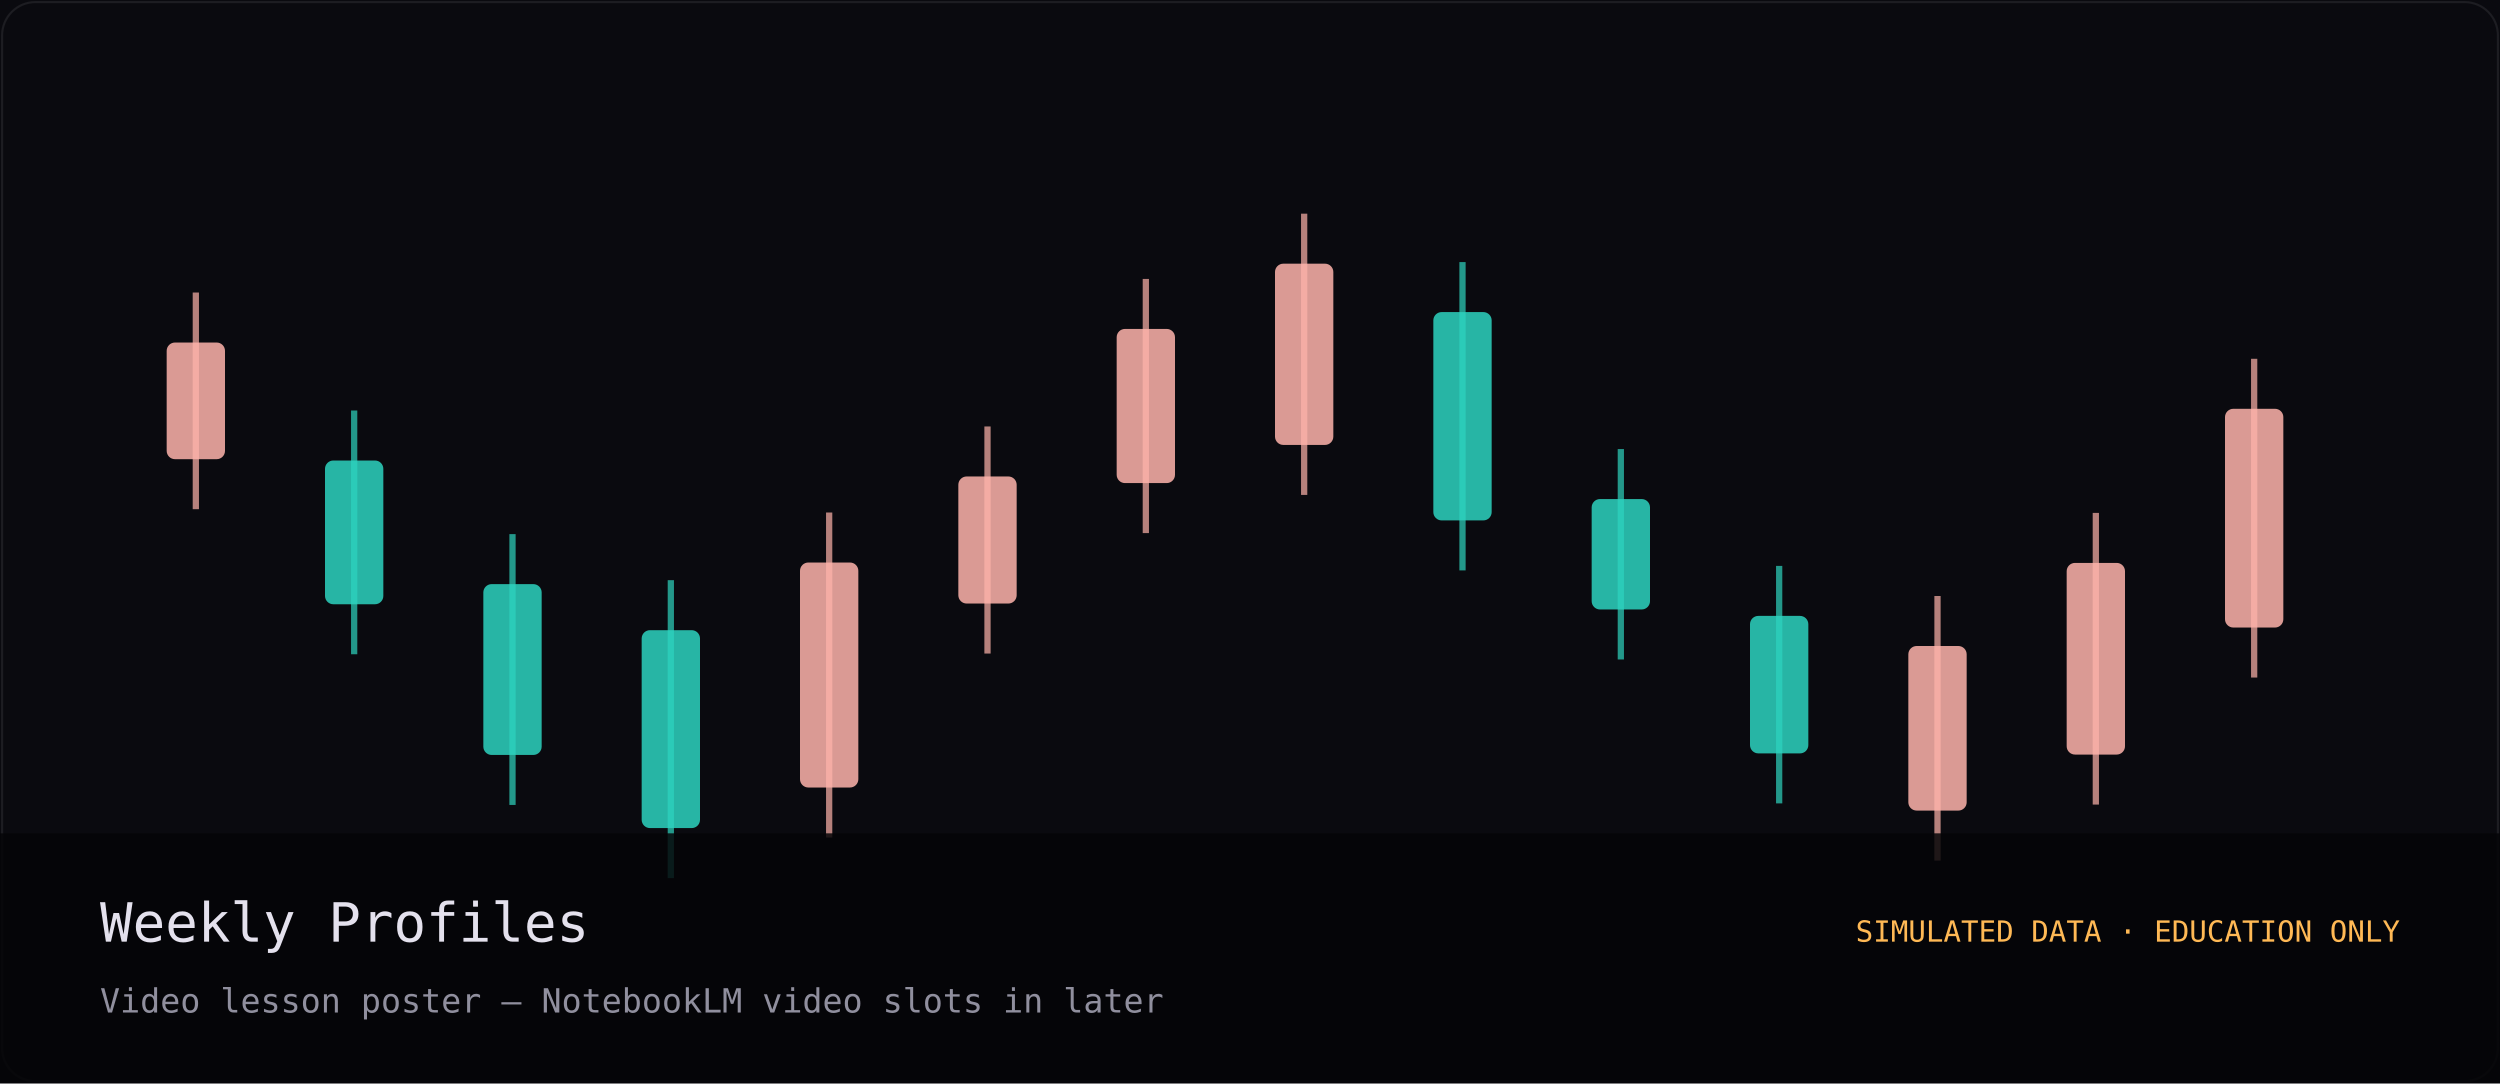
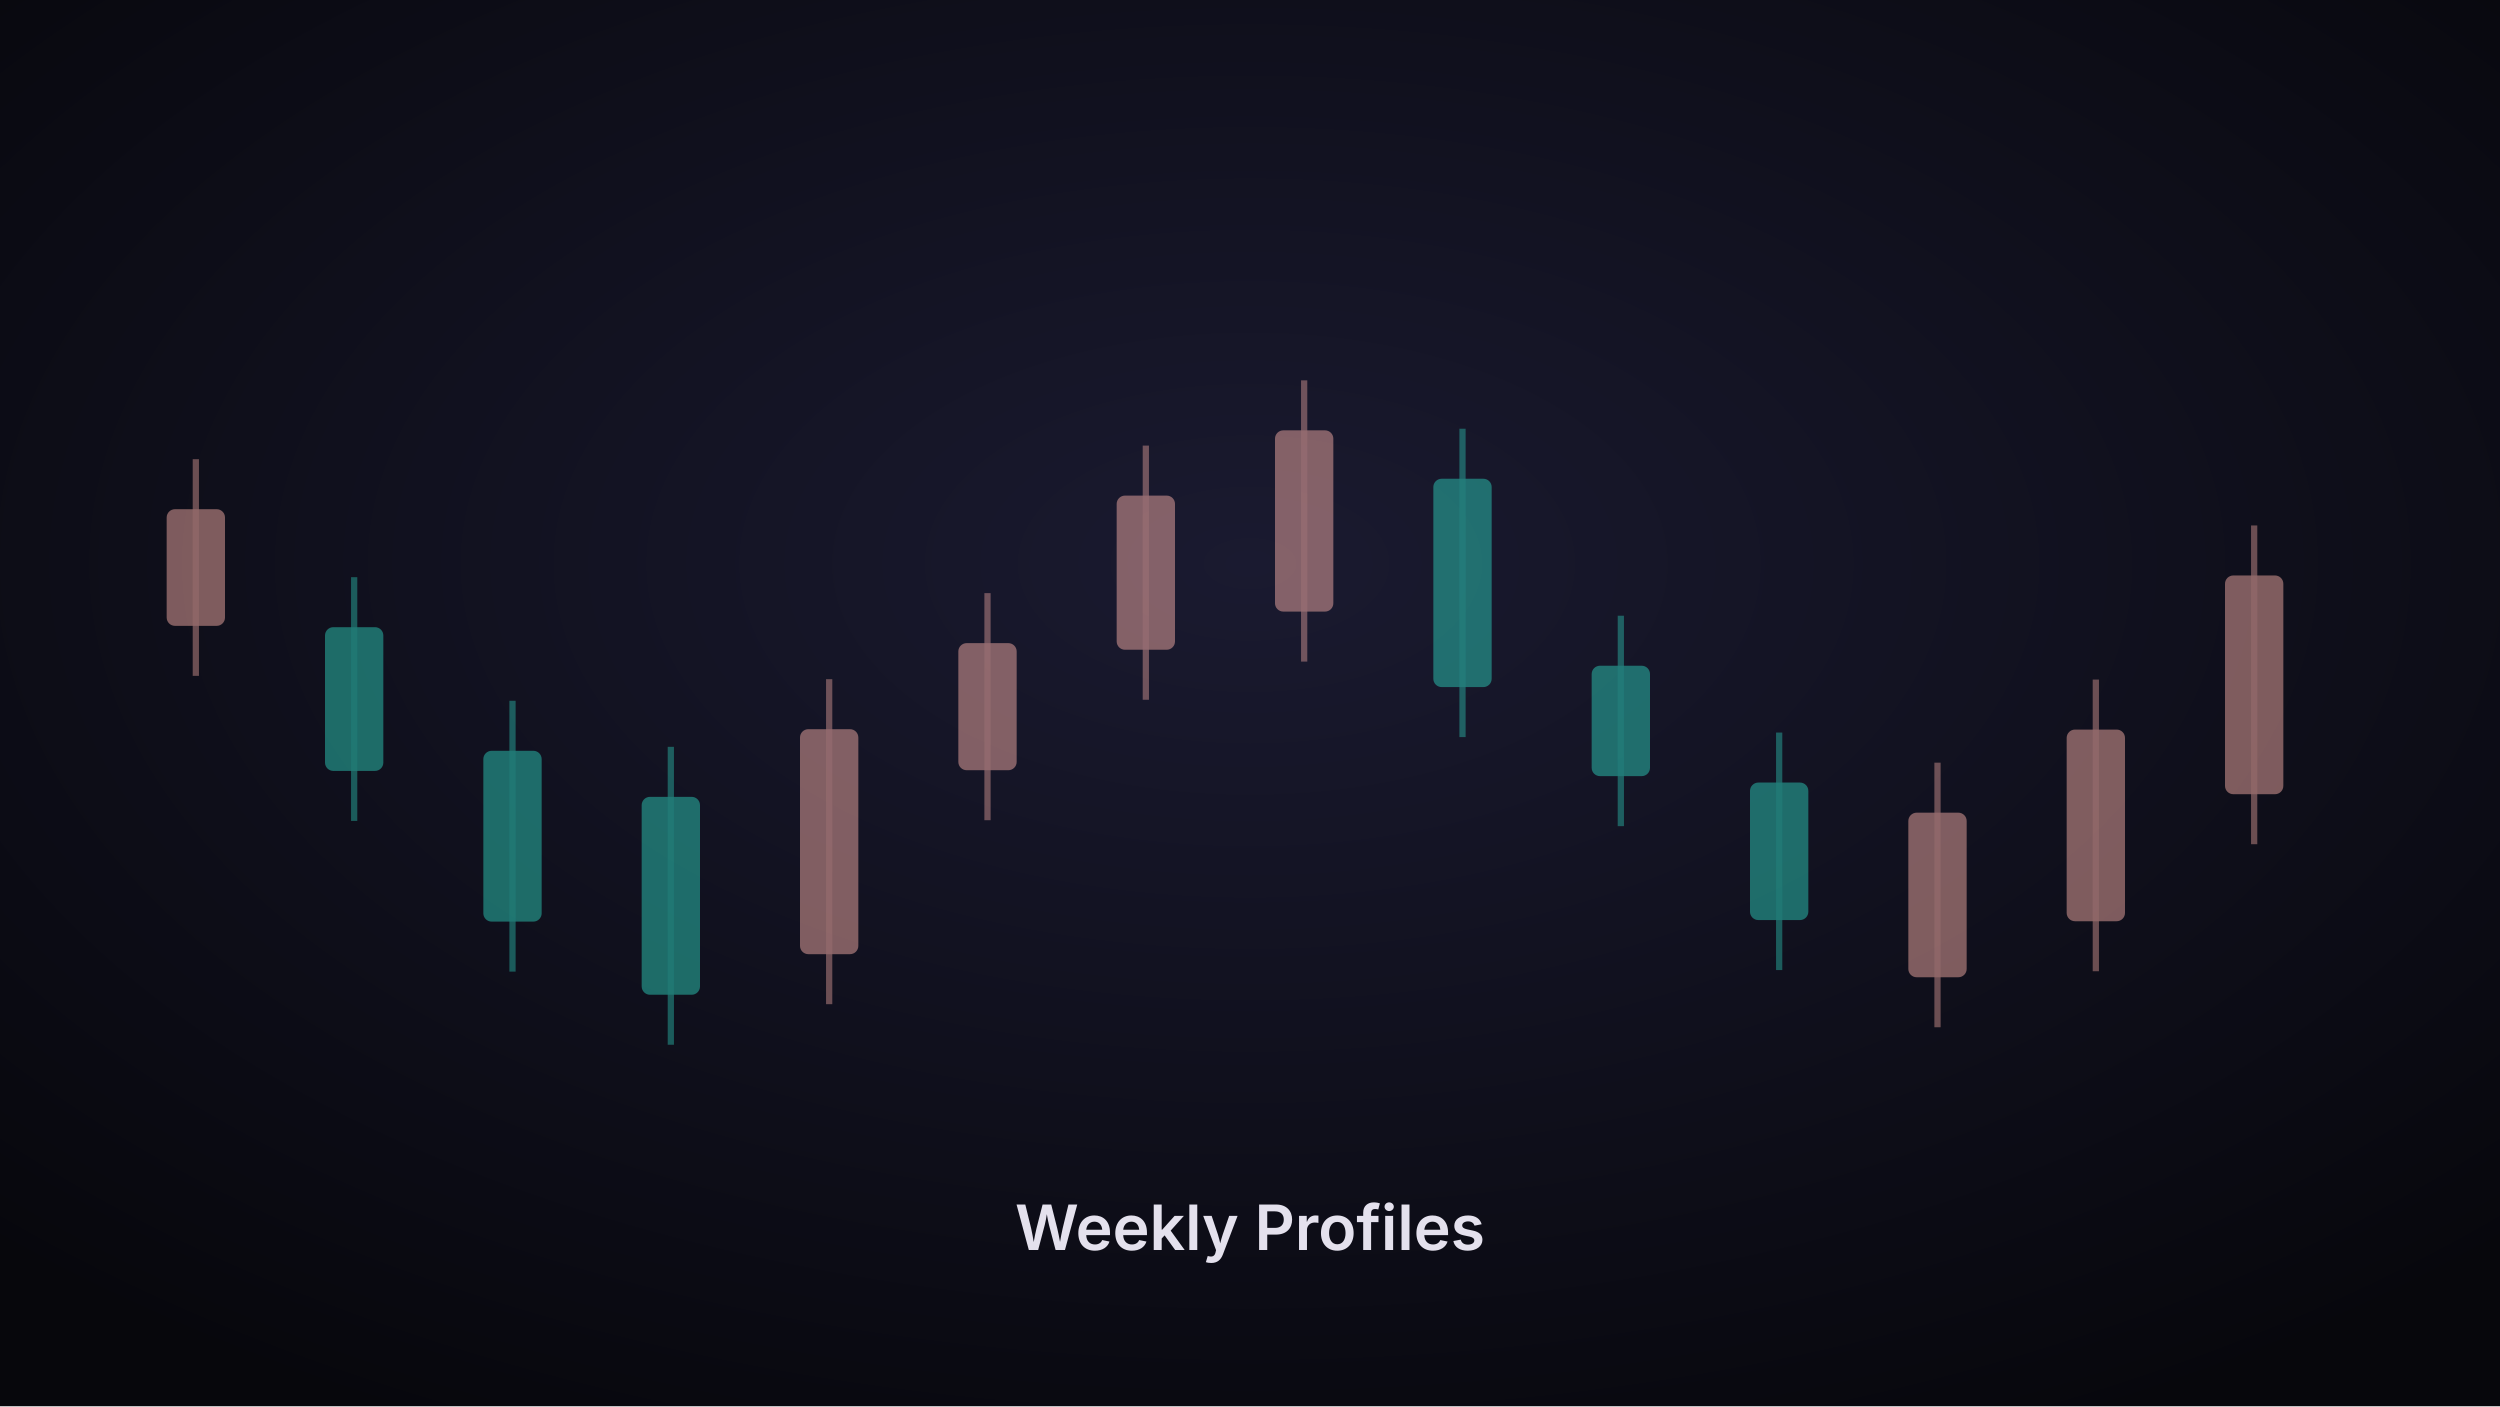
- <svg xmlns="http://www.w3.org/2000/svg" width="1200" height="520" viewBox="0 0 1200 520">
-   <rect width="1200" height="520" fill="#0A0A0F" />
-   <rect x="1" y="1" width="1198" height="518" rx="16" fill="none" stroke="rgba(255,255,255,0.08)" />
-   <line x1="94" y1="140.411" x2="94" y2="244.411" stroke="#FFB4AB" stroke-width="3" opacity="0.7" />
-   <rect x="80" y="164.411" width="28" height="56" rx="4" fill="#FFB4AB" opacity="0.85" />
-   <line x1="170" y1="197.042" x2="170" y2="314.042" stroke="#2DD4BF" stroke-width="3" opacity="0.7" />
-   <rect x="156" y="221.042" width="28" height="69" rx="4" fill="#2DD4BF" opacity="0.85" />
-   <line x1="246" y1="256.377" x2="246" y2="386.377" stroke="#2DD4BF" stroke-width="3" opacity="0.7" />
-   <rect x="232" y="280.377" width="28" height="82" rx="4" fill="#2DD4BF" opacity="0.85" />
-   <line x1="322" y1="278.481" x2="322" y2="421.481" stroke="#2DD4BF" stroke-width="3" opacity="0.7" />
-   <rect x="308" y="302.481" width="28" height="95" rx="4" fill="#2DD4BF" opacity="0.85" />
-   <line x1="398" y1="246.005" x2="398" y2="402.005" stroke="#FFB4AB" stroke-width="3" opacity="0.7" />
-   <rect x="384" y="270.005" width="28" height="108" rx="4" fill="#FFB4AB" opacity="0.85" />
-   <line x1="474" y1="204.703" x2="474" y2="313.703" stroke="#FFB4AB" stroke-width="3" opacity="0.7" />
-   <rect x="460" y="228.703" width="28" height="61" rx="4" fill="#FFB4AB" opacity="0.85" />
-   <line x1="550" y1="133.885" x2="550" y2="255.885" stroke="#FFB4AB" stroke-width="3" opacity="0.7" />
-   <rect x="536" y="157.885" width="28" height="74" rx="4" fill="#FFB4AB" opacity="0.85" />
-   <line x1="626" y1="102.565" x2="626" y2="237.565" stroke="#FFB4AB" stroke-width="3" opacity="0.7" />
-   <rect x="612" y="126.565" width="28" height="87" rx="4" fill="#FFB4AB" opacity="0.85" />
-   <line x1="702" y1="125.798" x2="702" y2="273.798" stroke="#2DD4BF" stroke-width="3" opacity="0.7" />
-   <rect x="688" y="149.798" width="28" height="100" rx="4" fill="#2DD4BF" opacity="0.85" />
-   <line x1="778" y1="215.549" x2="778" y2="316.549" stroke="#2DD4BF" stroke-width="3" opacity="0.7" />
-   <rect x="764" y="239.549" width="28" height="53" rx="4" fill="#2DD4BF" opacity="0.85" />
-   <line x1="854" y1="271.63" x2="854" y2="385.63" stroke="#2DD4BF" stroke-width="3" opacity="0.7" />
-   <rect x="840" y="295.63" width="28" height="66" rx="4" fill="#2DD4BF" opacity="0.85" />
-   <line x1="930" y1="286.082" x2="930" y2="413.082" stroke="#FFB4AB" stroke-width="3" opacity="0.7" />
-   <rect x="916" y="310.082" width="28" height="79" rx="4" fill="#FFB4AB" opacity="0.85" />
-   <line x1="1006" y1="246.194" x2="1006" y2="386.194" stroke="#FFB4AB" stroke-width="3" opacity="0.7" />
-   <rect x="992" y="270.194" width="28" height="92" rx="4" fill="#FFB4AB" opacity="0.85" />
-   <line x1="1082" y1="172.22" x2="1082" y2="325.22" stroke="#FFB4AB" stroke-width="3" opacity="0.7" />
-   <rect x="1068" y="196.22" width="28" height="105" rx="4" fill="#FFB4AB" opacity="0.85" />
-   <rect x="0" y="400" width="1200" height="120" fill="#050507" opacity="0.85" />
-   <text x="48" y="452" font-family="Menlo, monospace" font-size="26" fill="#E4E1ED">Weekly Profiles</text>
-   <text x="48" y="486" font-family="Menlo, monospace" font-size="16" fill="#908F9E">Video lesson poster — NotebookLM video slots in later</text>
-   <text x="1152" y="452" text-anchor="end" font-family="Menlo, monospace" font-size="14" fill="#FFB955">SIMULATED DATA · EDUCATION ONLY</text>
+ <svg xmlns="http://www.w3.org/2000/svg" width="1200" height="675" viewBox="0 0 1200 675">
+   <defs>
+     <radialGradient id="g" cx="50%" cy="40%" r="70%">
+       <stop offset="0%" stop-color="#1a1a30" />
+       <stop offset="100%" stop-color="#07070c" />
+     </radialGradient>
+   </defs>
+   <rect width="1200" height="675" fill="url(#g)" />
+   <g transform="translate(0 80)" opacity="0.55">
+     <line x1="94" y1="140.411" x2="94" y2="244.411" stroke="#FFB4AB" stroke-width="3" opacity="0.7" />
+     <rect x="80" y="164.411" width="28" height="56" rx="4" fill="#FFB4AB" opacity="0.85" />
+     <line x1="170" y1="197.042" x2="170" y2="314.042" stroke="#2DD4BF" stroke-width="3" opacity="0.7" />
+     <rect x="156" y="221.042" width="28" height="69" rx="4" fill="#2DD4BF" opacity="0.85" />
+     <line x1="246" y1="256.377" x2="246" y2="386.377" stroke="#2DD4BF" stroke-width="3" opacity="0.7" />
+     <rect x="232" y="280.377" width="28" height="82" rx="4" fill="#2DD4BF" opacity="0.85" />
+     <line x1="322" y1="278.481" x2="322" y2="421.481" stroke="#2DD4BF" stroke-width="3" opacity="0.7" />
+     <rect x="308" y="302.481" width="28" height="95" rx="4" fill="#2DD4BF" opacity="0.85" />
+     <line x1="398" y1="246.005" x2="398" y2="402.005" stroke="#FFB4AB" stroke-width="3" opacity="0.7" />
+     <rect x="384" y="270.005" width="28" height="108" rx="4" fill="#FFB4AB" opacity="0.85" />
+     <line x1="474" y1="204.703" x2="474" y2="313.703" stroke="#FFB4AB" stroke-width="3" opacity="0.7" />
+     <rect x="460" y="228.703" width="28" height="61" rx="4" fill="#FFB4AB" opacity="0.85" />
+     <line x1="550" y1="133.885" x2="550" y2="255.885" stroke="#FFB4AB" stroke-width="3" opacity="0.7" />
+     <rect x="536" y="157.885" width="28" height="74" rx="4" fill="#FFB4AB" opacity="0.85" />
+     <line x1="626" y1="102.565" x2="626" y2="237.565" stroke="#FFB4AB" stroke-width="3" opacity="0.7" />
+     <rect x="612" y="126.565" width="28" height="87" rx="4" fill="#FFB4AB" opacity="0.85" />
+     <line x1="702" y1="125.798" x2="702" y2="273.798" stroke="#2DD4BF" stroke-width="3" opacity="0.7" />
+     <rect x="688" y="149.798" width="28" height="100" rx="4" fill="#2DD4BF" opacity="0.85" />
+     <line x1="778" y1="215.549" x2="778" y2="316.549" stroke="#2DD4BF" stroke-width="3" opacity="0.7" />
+     <rect x="764" y="239.549" width="28" height="53" rx="4" fill="#2DD4BF" opacity="0.85" />
+     <line x1="854" y1="271.63" x2="854" y2="385.63" stroke="#2DD4BF" stroke-width="3" opacity="0.7" />
+     <rect x="840" y="295.63" width="28" height="66" rx="4" fill="#2DD4BF" opacity="0.85" />
+     <line x1="930" y1="286.082" x2="930" y2="413.082" stroke="#FFB4AB" stroke-width="3" opacity="0.7" />
+     <rect x="916" y="310.082" width="28" height="79" rx="4" fill="#FFB4AB" opacity="0.85" />
+     <line x1="1006" y1="246.194" x2="1006" y2="386.194" stroke="#FFB4AB" stroke-width="3" opacity="0.7" />
+     <rect x="992" y="270.194" width="28" height="92" rx="4" fill="#FFB4AB" opacity="0.85" />
+     <line x1="1082" y1="172.22" x2="1082" y2="325.22" stroke="#FFB4AB" stroke-width="3" opacity="0.7" />
+     <rect x="1068" y="196.22" width="28" height="105" rx="4" fill="#FFB4AB" opacity="0.85" />
+   </g>
+   <text x="600" y="600" text-anchor="middle" font-family="Inter, system-ui, sans-serif" font-size="30" font-weight="600" fill="#E4E1ED">Weekly Profiles</text>
</svg>
